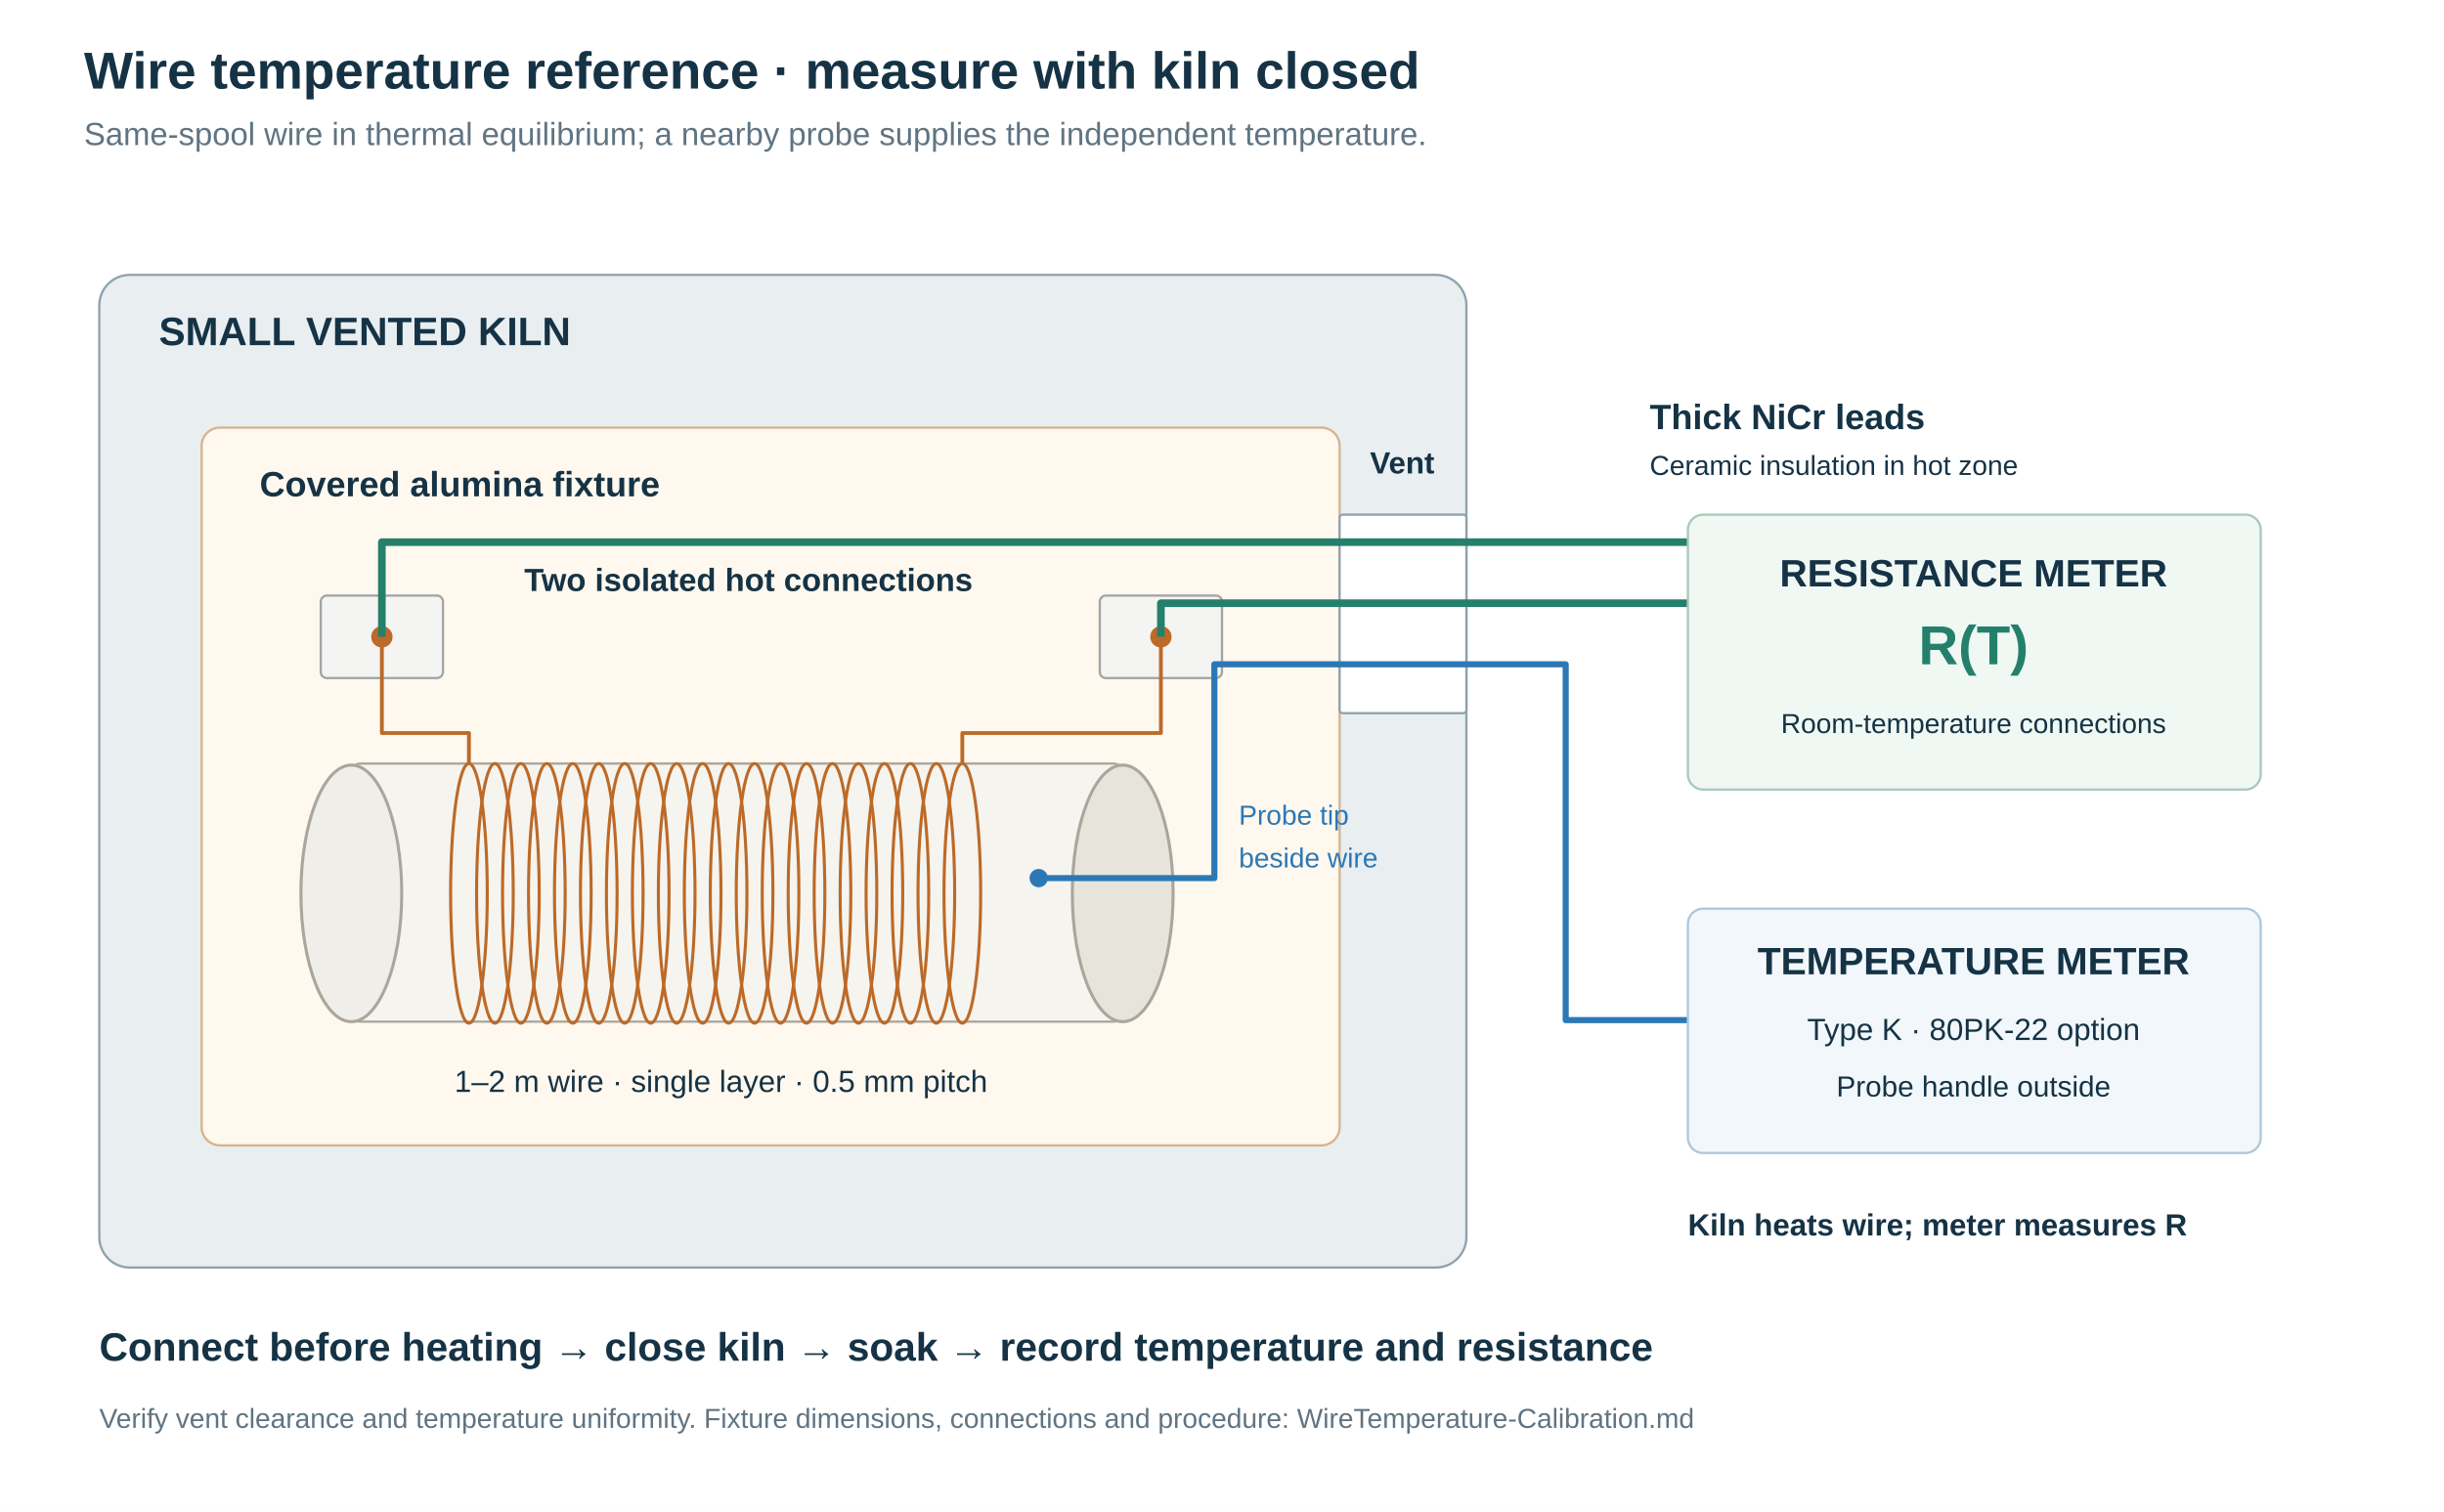
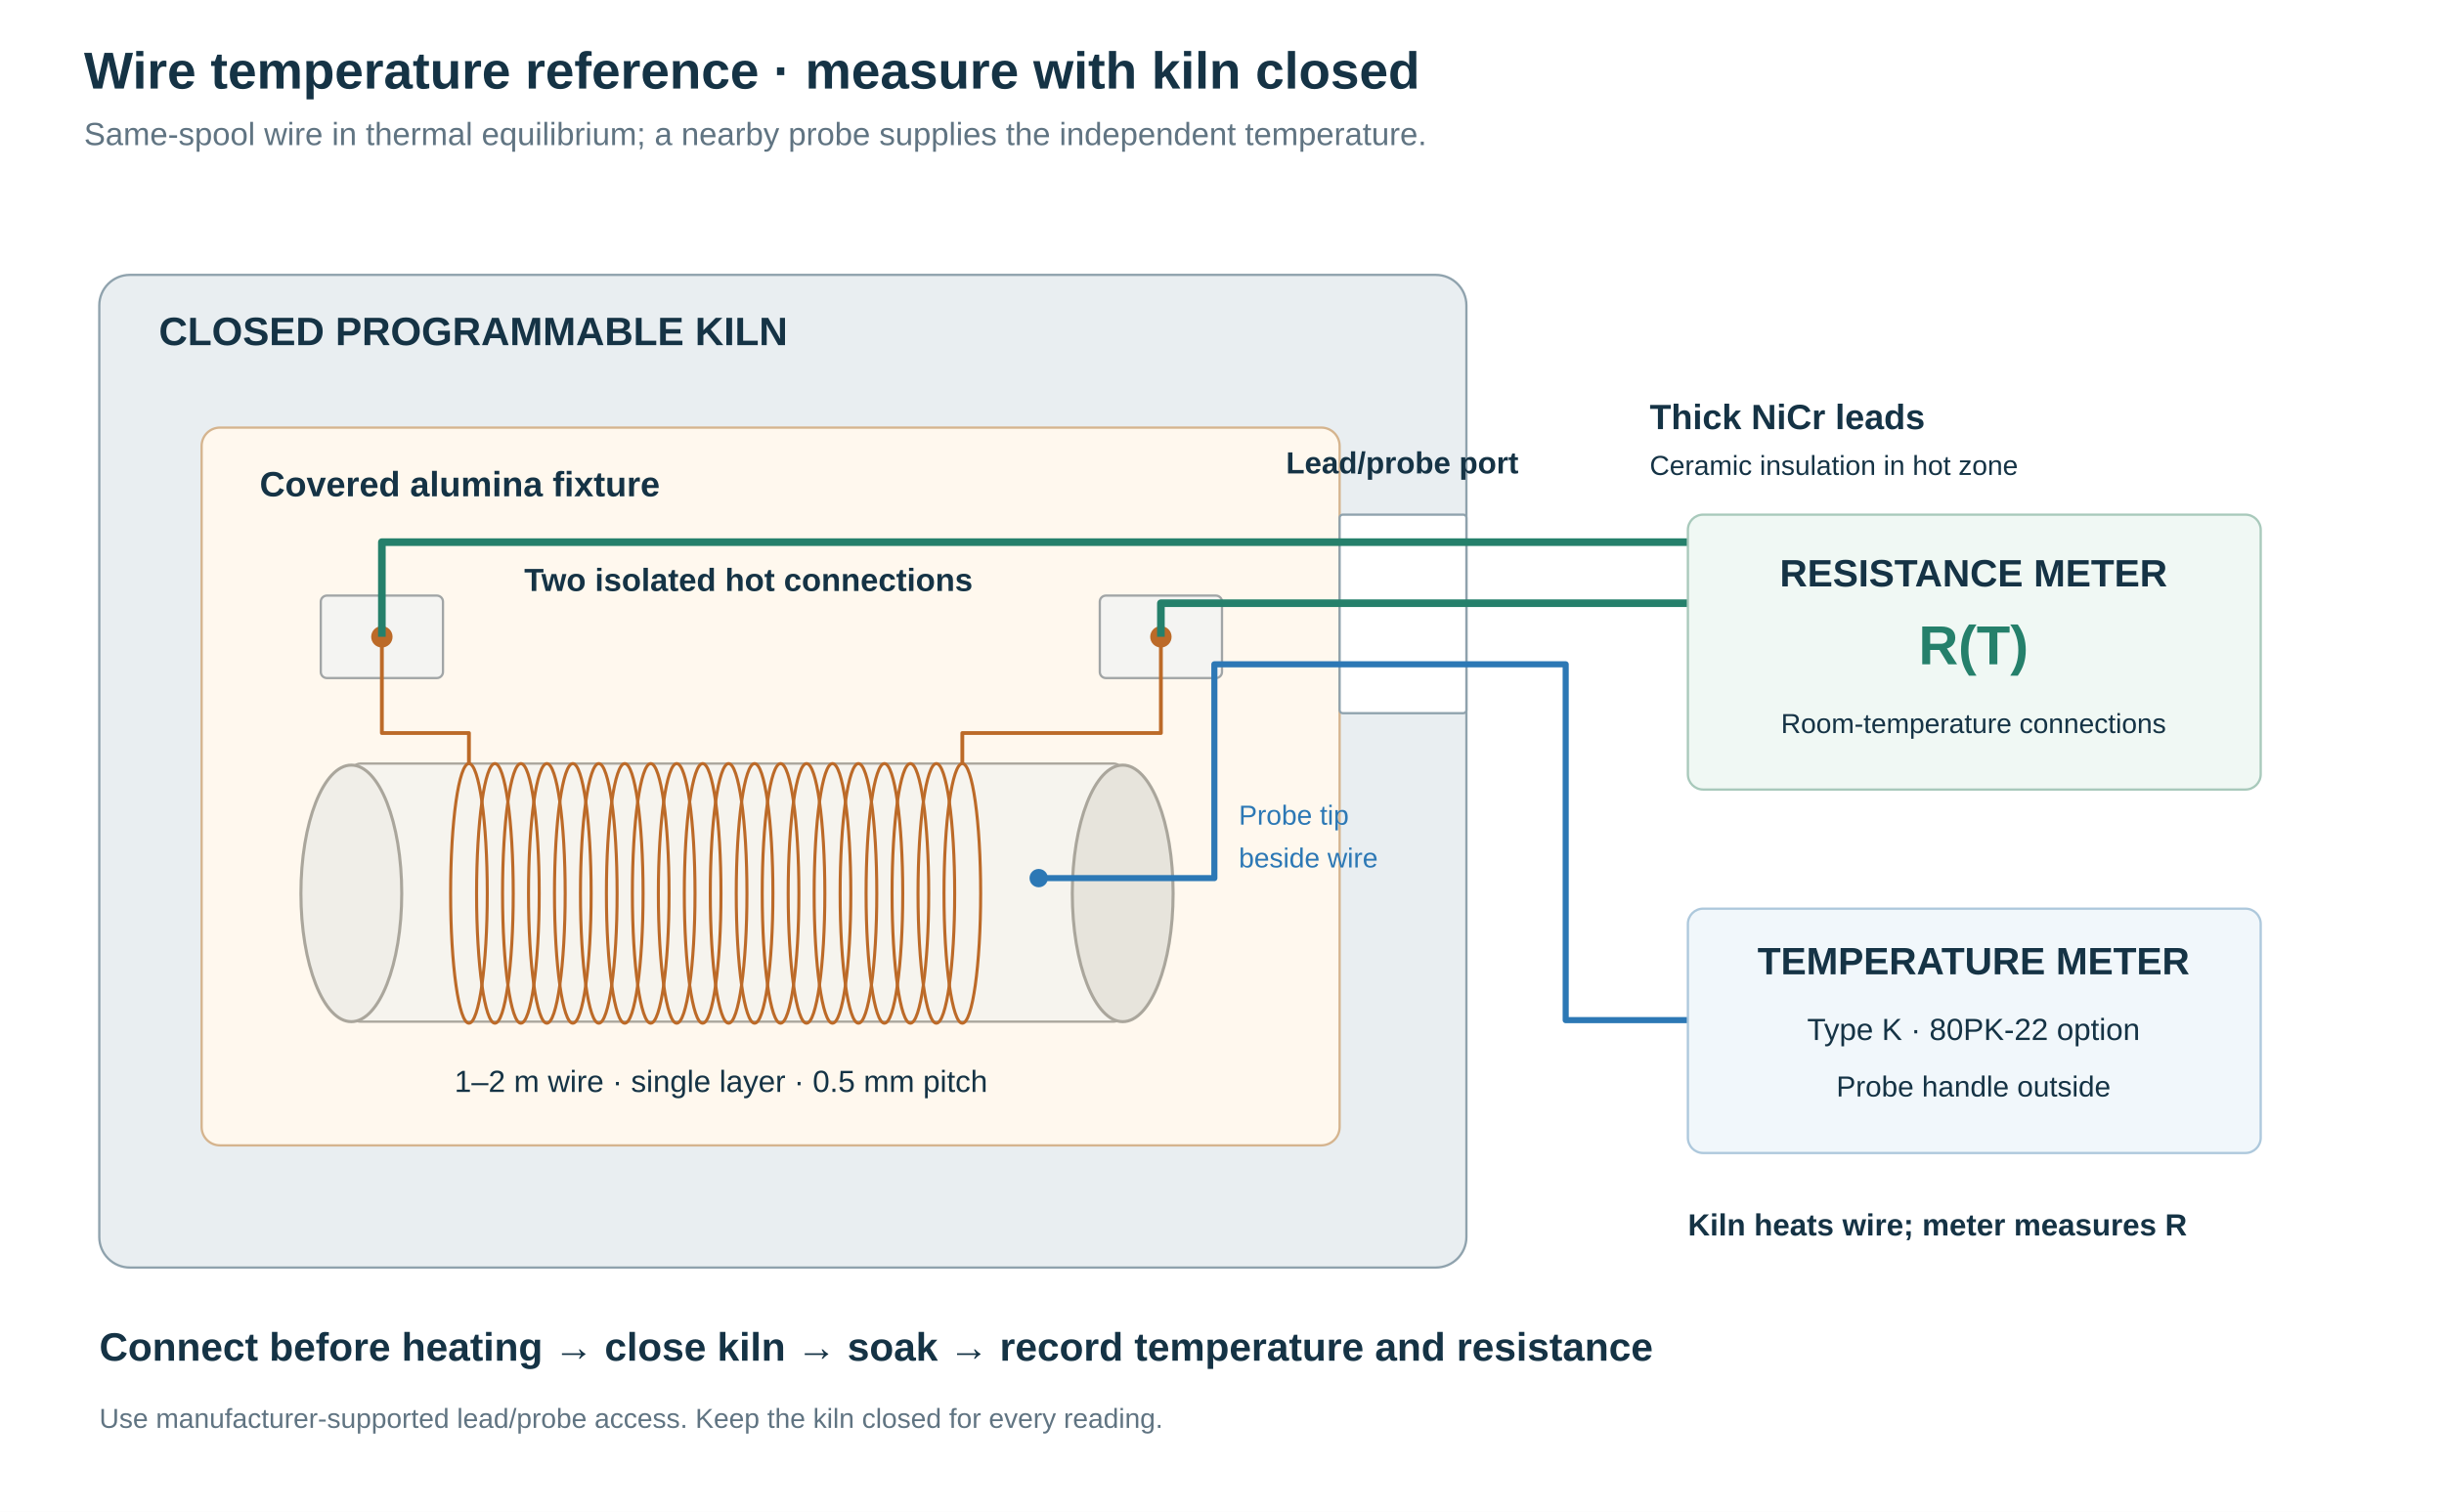
<svg xmlns="http://www.w3.org/2000/svg" width="1600" height="990" viewBox="0 0 1600 990">
  <defs>
    <marker id="arrow" viewBox="0 0 10 10" refX="9" refY="5" markerWidth="6" markerHeight="6" orient="auto-start-reverse">
      <path d="M0 0L10 5L0 10Z" fill="context-stroke" />
    </marker>
  </defs>
  <rect width="1600" height="990" fill="white" />
  <style>text{font-family:Arial,Helvetica,sans-serif;fill:#153345}</style>
  <text x="55" y="58" font-size="34" font-weight="700" text-anchor="start" fill="#153345" style="fill:#153345">Wire temperature reference · measure with kiln closed</text>
  <text x="55" y="95" font-size="21" font-weight="400" text-anchor="start" fill="#607482" style="fill:#607482">Same-spool wire in thermal equilibrium; a nearby probe supplies the independent temperature.</text>
  <rect x="65" y="180" width="895" height="650" rx="20" fill="#e9eef1" stroke="#8fa2ad" stroke-width="1.5" />
-   <text x="104" y="226" font-size="26" font-weight="700" text-anchor="start" fill="#153345" style="fill:#153345">SMALL VENTED KILN</text>
+   <text x="104" y="226" font-size="26" font-weight="700" text-anchor="start" fill="#153345" style="fill:#153345">CLOSED PROGRAMMABLE KILN</text>
  <rect x="132" y="280" width="745" height="470" rx="12" fill="#fff8ee" stroke="#d5b48e" stroke-width="1.5" />
  <text x="170" y="325" font-size="23" font-weight="700" text-anchor="start" fill="#153345" style="fill:#153345">Covered alumina fixture</text>
  <rect x="230" y="500" width="505" height="169" rx="6" fill="#f6f4ee" stroke="#aaa69c" stroke-width="1.5" />
  <ellipse cx="230" cy="585" rx="33" ry="84" fill="#f0eee8" stroke="#aaa69c" stroke-width="2" />
  <ellipse cx="735" cy="585" rx="33" ry="84" fill="#e7e4dc" stroke="#aaa69c" stroke-width="2" />
  <ellipse cx="307" cy="585" rx="12" ry="85" fill="none" stroke="#bc6a28" stroke-width="2" />
  <ellipse cx="324" cy="585" rx="12" ry="85" fill="none" stroke="#bc6a28" stroke-width="2" />
  <ellipse cx="341" cy="585" rx="12" ry="85" fill="none" stroke="#bc6a28" stroke-width="2" />
  <ellipse cx="358" cy="585" rx="12" ry="85" fill="none" stroke="#bc6a28" stroke-width="2" />
  <ellipse cx="375" cy="585" rx="12" ry="85" fill="none" stroke="#bc6a28" stroke-width="2" />
  <ellipse cx="392" cy="585" rx="12" ry="85" fill="none" stroke="#bc6a28" stroke-width="2" />
  <ellipse cx="409" cy="585" rx="12" ry="85" fill="none" stroke="#bc6a28" stroke-width="2" />
  <ellipse cx="426" cy="585" rx="12" ry="85" fill="none" stroke="#bc6a28" stroke-width="2" />
  <ellipse cx="443" cy="585" rx="12" ry="85" fill="none" stroke="#bc6a28" stroke-width="2" />
  <ellipse cx="460" cy="585" rx="12" ry="85" fill="none" stroke="#bc6a28" stroke-width="2" />
  <ellipse cx="477" cy="585" rx="12" ry="85" fill="none" stroke="#bc6a28" stroke-width="2" />
  <ellipse cx="494" cy="585" rx="12" ry="85" fill="none" stroke="#bc6a28" stroke-width="2" />
  <ellipse cx="511" cy="585" rx="12" ry="85" fill="none" stroke="#bc6a28" stroke-width="2" />
  <ellipse cx="528" cy="585" rx="12" ry="85" fill="none" stroke="#bc6a28" stroke-width="2" />
  <ellipse cx="545" cy="585" rx="12" ry="85" fill="none" stroke="#bc6a28" stroke-width="2" />
  <ellipse cx="562" cy="585" rx="12" ry="85" fill="none" stroke="#bc6a28" stroke-width="2" />
  <ellipse cx="579" cy="585" rx="12" ry="85" fill="none" stroke="#bc6a28" stroke-width="2" />
  <ellipse cx="596" cy="585" rx="12" ry="85" fill="none" stroke="#bc6a28" stroke-width="2" />
  <ellipse cx="613" cy="585" rx="12" ry="85" fill="none" stroke="#bc6a28" stroke-width="2" />
  <ellipse cx="630" cy="585" rx="12" ry="85" fill="none" stroke="#bc6a28" stroke-width="2" />
  <text x="472" y="715" font-size="20" font-weight="400" text-anchor="middle" fill="#153345" style="fill:#153345">1–2 m wire · single layer · 0.5 mm pitch</text>
  <rect x="210" y="390" width="80" height="54" rx="4" fill="#f4f4f2" stroke="#a1a5a6" stroke-width="1.5" />
  <rect x="720" y="390" width="80" height="54" rx="4" fill="#f4f4f2" stroke="#a1a5a6" stroke-width="1.5" />
  <circle cx="250" cy="417" r="7" fill="#bc6a28" />
  <circle cx="760" cy="417" r="7" fill="#bc6a28" />
  <path d="M250 417V480H307V500 M630 500V480H760V417" fill="none" stroke="#bc6a28" stroke-width="2.5" stroke-linejoin="round" />
  <text x="490" y="387" font-size="21" font-weight="700" text-anchor="middle" fill="#153345" style="fill:#153345">Two isolated hot connections</text>
  <rect x="877" y="337" width="83" height="130" rx="2" fill="white" stroke="#8fa2ad" stroke-width="1.5" />
-   <text x="918" y="310" font-size="20" font-weight="700" text-anchor="middle" fill="#153345" style="fill:#153345">Vent</text>
+   <text x="918" y="310" font-size="20" font-weight="700" text-anchor="middle" fill="#153345" style="fill:#153345">Lead/probe port</text>
  <path d="M250 417V355H1105 M760 417V395H1105" fill="none" stroke="#25806b" stroke-width="5" stroke-linejoin="round" />
  <text x="1080" y="281" font-size="23" font-weight="700" text-anchor="start" fill="#153345" style="fill:#153345">Thick NiCr leads</text>
  <text x="1080" y="311" font-size="18" font-weight="400" text-anchor="start" fill="#153345" style="fill:#153345">Ceramic insulation in hot zone</text>
  <rect x="1105" y="337" width="375" height="180" rx="10" fill="#f0f8f4" stroke="#a8c9bb" stroke-width="1.5" />
  <text x="1292" y="384" font-size="25" font-weight="700" text-anchor="middle" fill="#153345" style="fill:#153345">RESISTANCE METER</text>
  <text x="1292" y="435" font-size="36" font-weight="700" text-anchor="middle" fill="#25806b" style="fill:#25806b">R(T)</text>
  <text x="1292" y="480" font-size="18" font-weight="400" text-anchor="middle" fill="#153345" style="fill:#153345">Room-temperature connections</text>
  <path d="M680 575H795V435H1025V668H1105" fill="none" stroke="#2c78b5" stroke-width="4" stroke-linejoin="round" />
  <circle cx="680" cy="575" r="6" fill="#2c78b5" />
  <text x="811" y="540" font-size="18" font-weight="400" text-anchor="start" fill="#2c78b5" style="fill:#2c78b5">Probe tip</text>
  <text x="811" y="568" font-size="18" font-weight="400" text-anchor="start" fill="#2c78b5" style="fill:#2c78b5">beside wire</text>
  <rect x="1105" y="595" width="375" height="160" rx="10" fill="#f1f7fb" stroke="#adc8dc" stroke-width="1.5" />
  <text x="1292" y="638" font-size="25" font-weight="700" text-anchor="middle" fill="#153345" style="fill:#153345">TEMPERATURE METER</text>
  <text x="1292" y="681" font-size="20" font-weight="400" text-anchor="middle" fill="#153345" style="fill:#153345">Type K · 80PK-22 option</text>
  <text x="1292" y="718" font-size="19" font-weight="400" text-anchor="middle" fill="#153345" style="fill:#153345">Probe handle outside</text>
  <text x="1105" y="809" font-size="20" font-weight="700" text-anchor="start" fill="#153345" style="fill:#153345">Kiln heats wire; meter measures R</text>
  <text x="65" y="891" font-size="26" font-weight="700" text-anchor="start" fill="#153345" style="fill:#153345">Connect before heating → close kiln → soak → record temperature and resistance</text>
-   <text x="65" y="935" font-size="18" font-weight="400" text-anchor="start" fill="#607482" style="fill:#607482">Verify vent clearance and temperature uniformity. Fixture dimensions, connections and procedure: WireTemperature-Calibration.md</text>
+   <text x="65" y="935" font-size="18" font-weight="400" text-anchor="start" fill="#607482" style="fill:#607482">Use manufacturer-supported lead/probe access. Keep the kiln closed for every reading.</text>
</svg>
